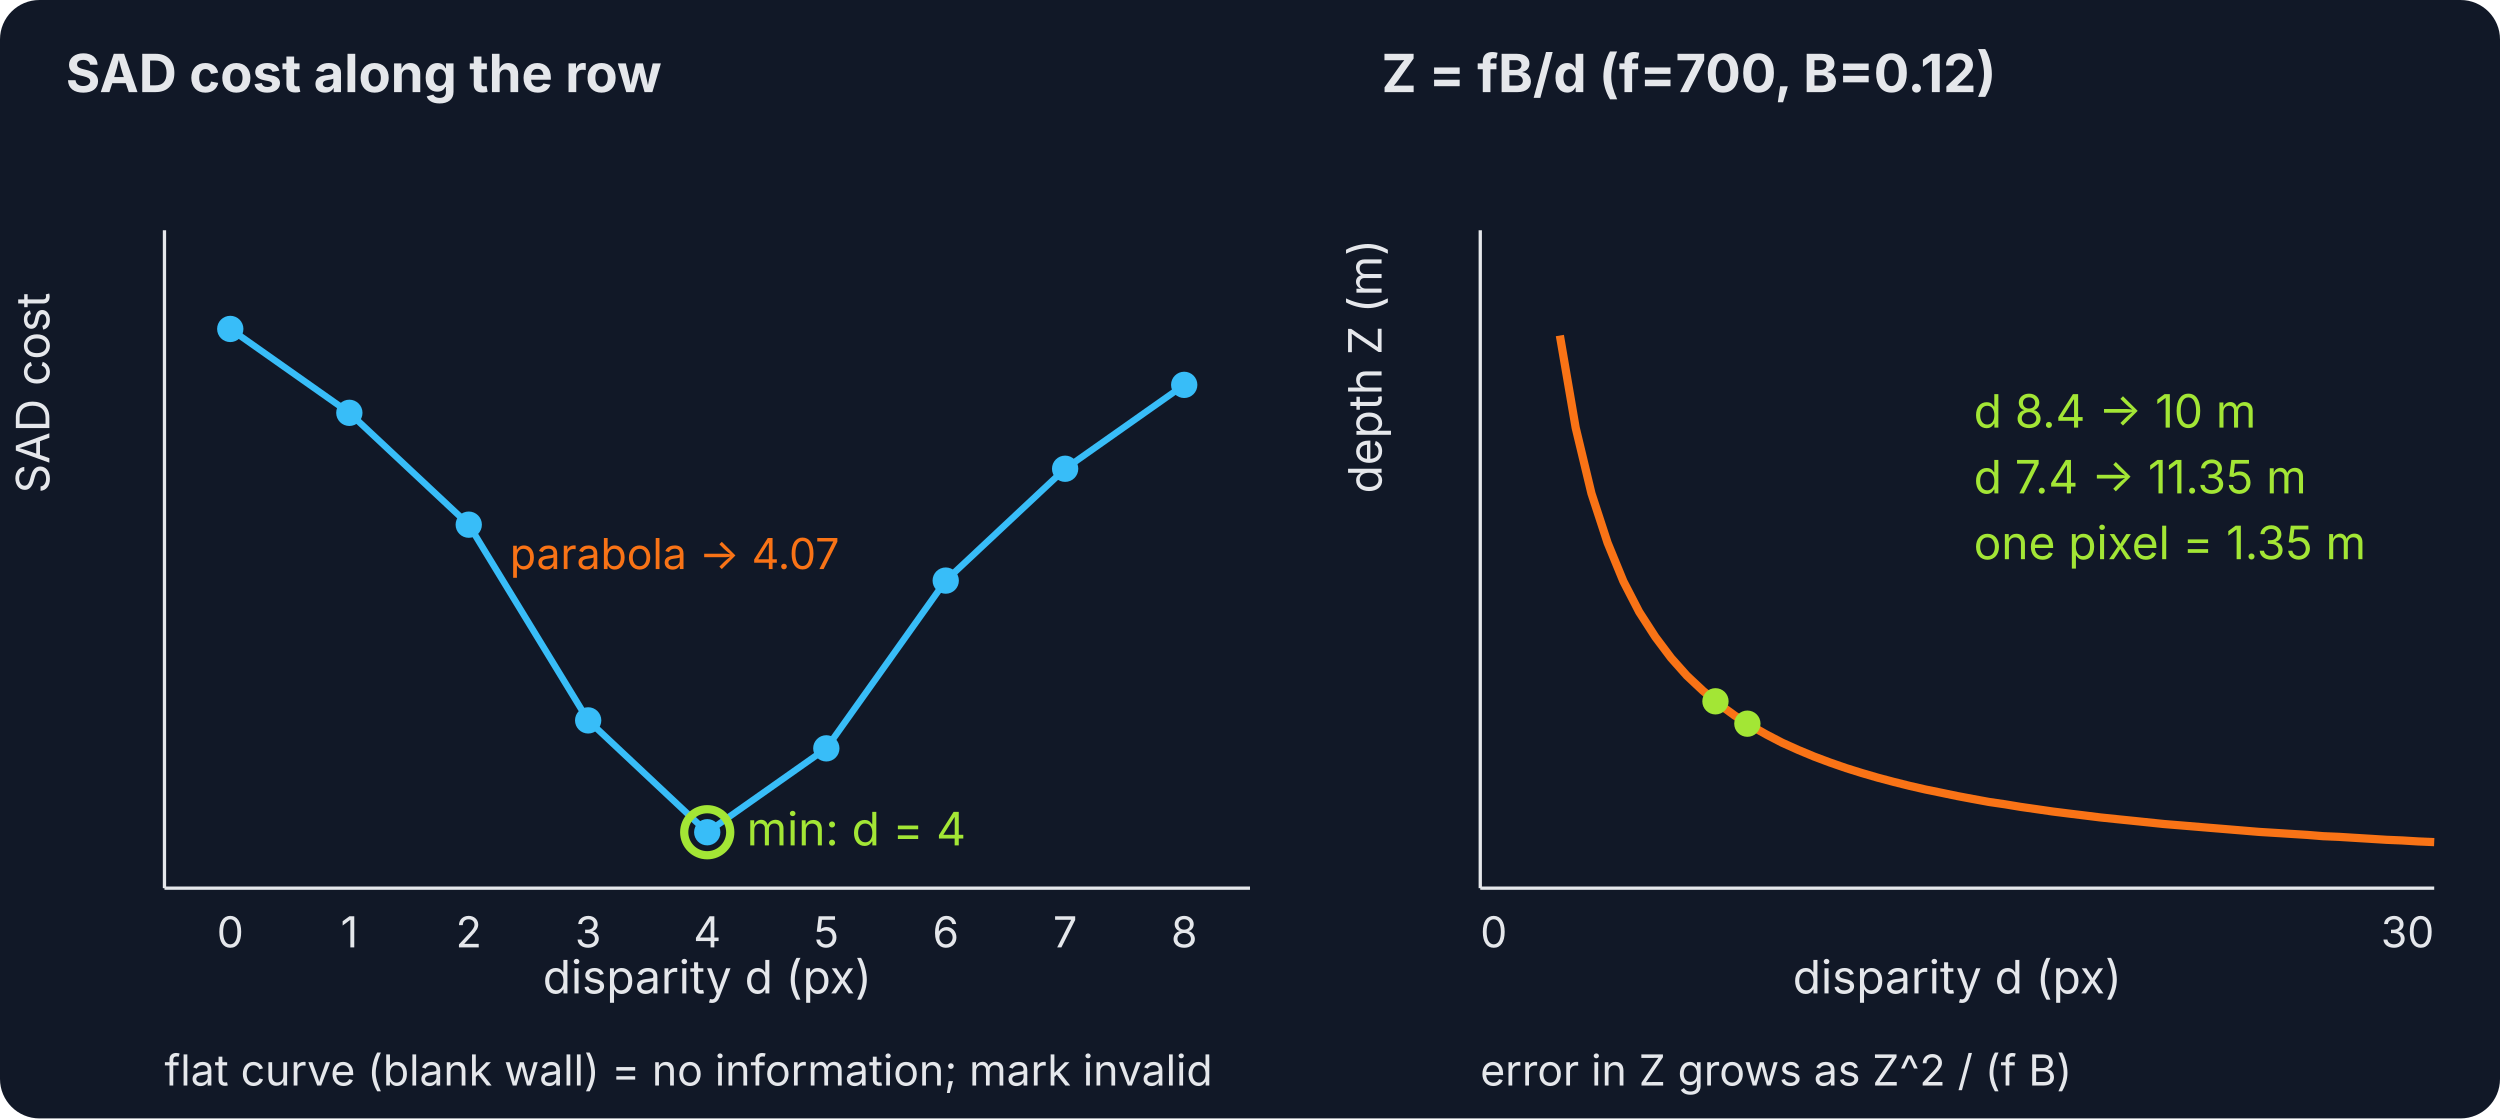
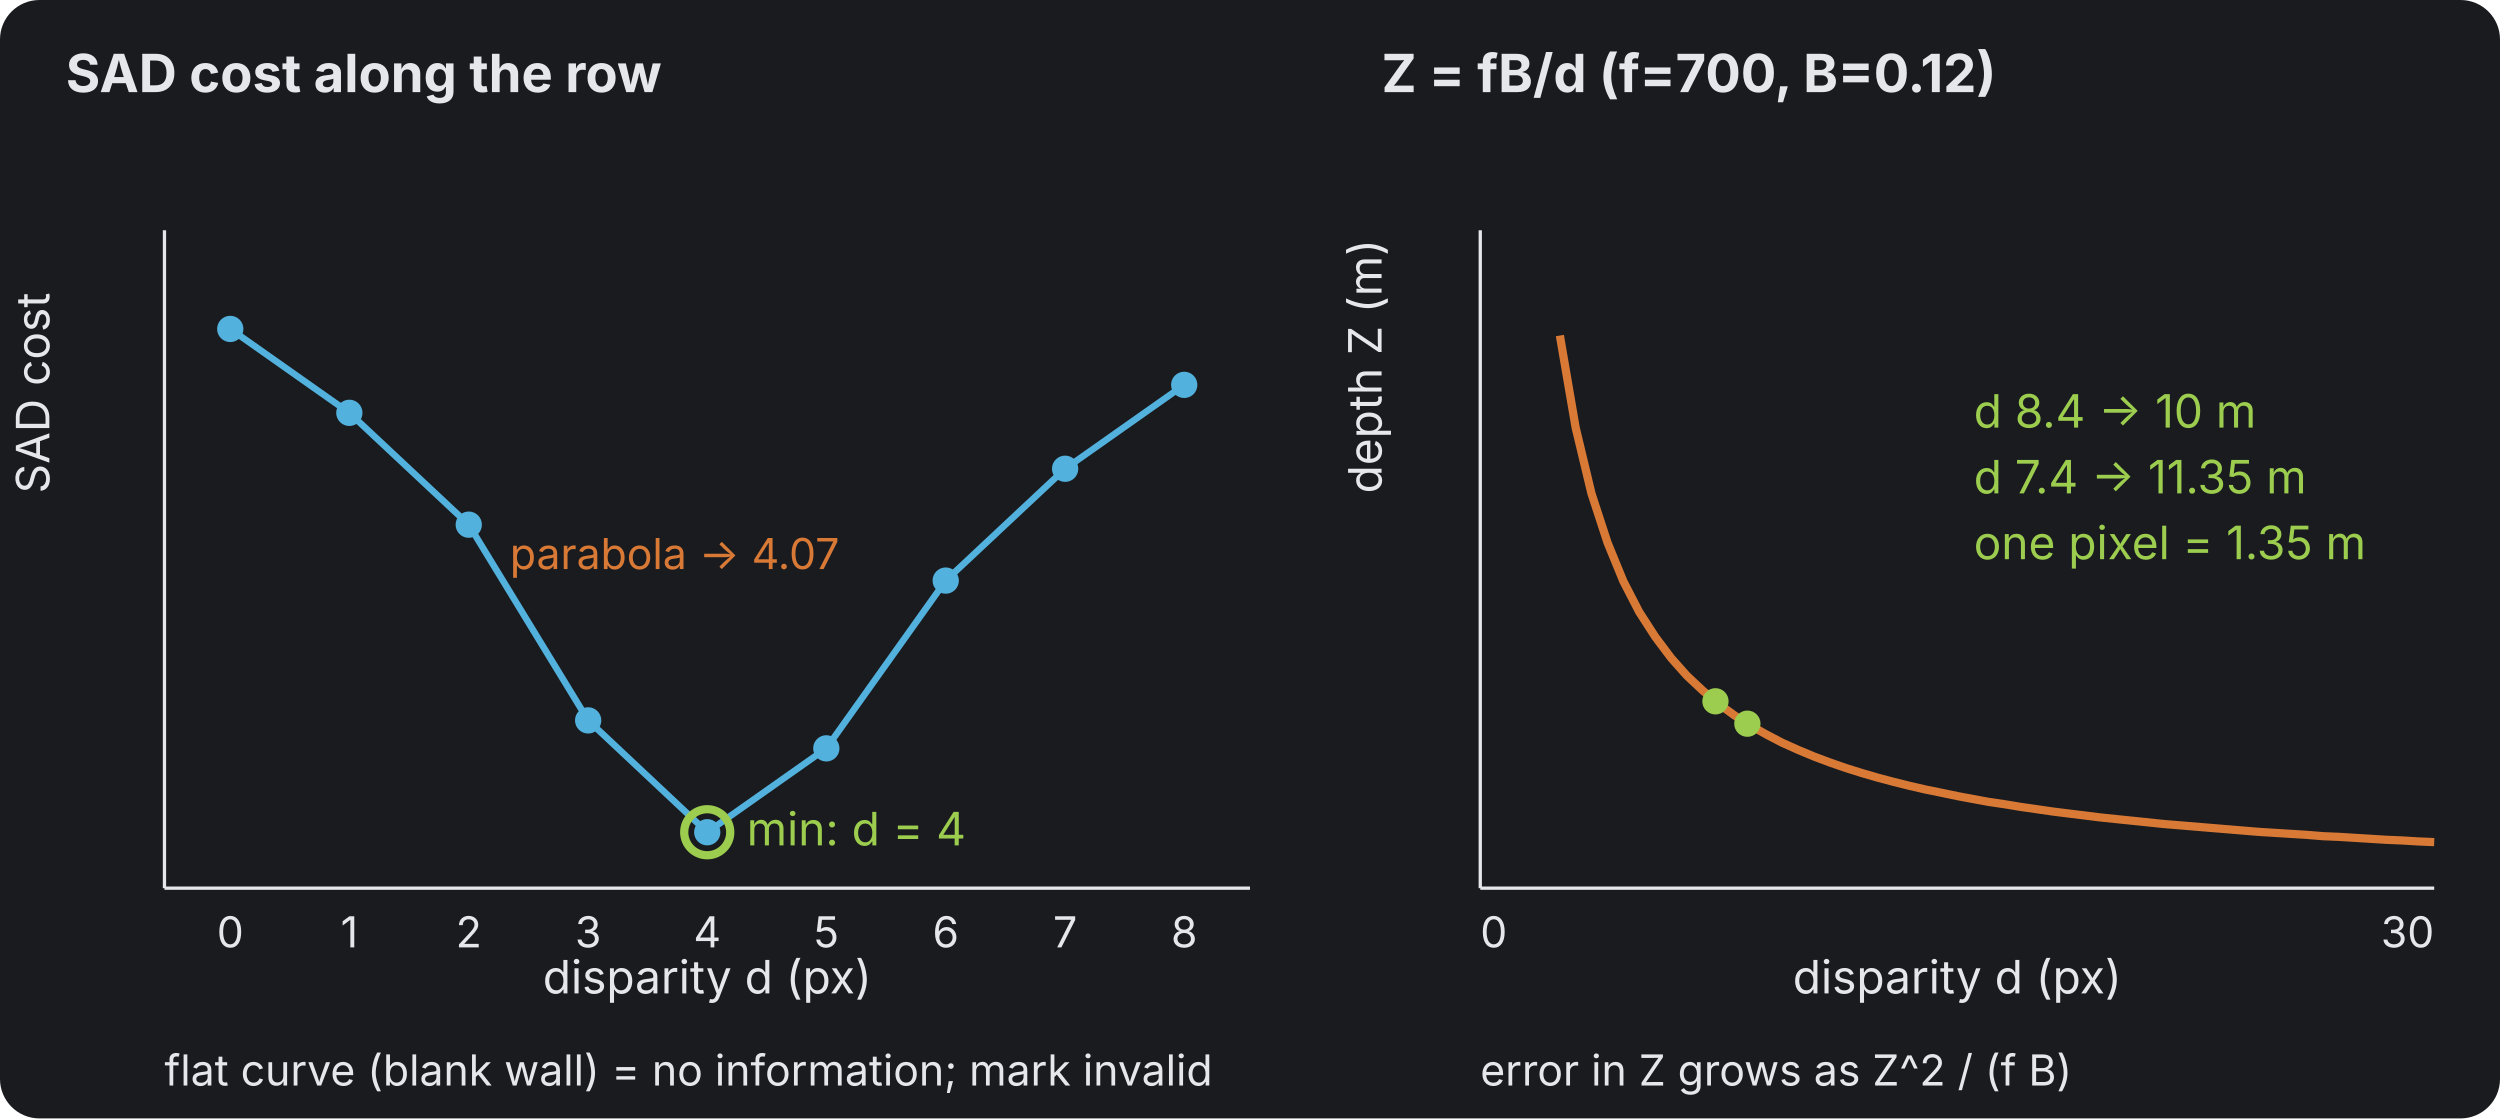
<svg xmlns="http://www.w3.org/2000/svg" viewBox="0 0 760 340" font-family="Inter, Arial, sans-serif" font-size="14">
-   <rect width="760" height="340" fill="#111827" rx="12" />
+   <rect width="760" height="340" fill="#191b1f" rx="12" />
  <text x="20" y="28" fill="#e5e7eb" font-size="16" font-weight="bold">SAD cost along the row</text>
  <text x="420" y="28" fill="#e5e7eb" font-size="16" font-weight="bold">Z = fB/d (f=700, B=0.12)</text>
  <line x1="50" y1="270" x2="380" y2="270" stroke="#e5e7eb" />
  <line x1="50" y1="270" x2="50" y2="70" stroke="#e5e7eb" />
-   <circle cx="70.0" cy="100.0" r="4" fill="#38bdf8" />
+   <circle cx="70.0" cy="100.0" r="4" fill="#53b2dd" />
  <text x="70.0" y="288" text-anchor="middle" fill="#e5e7eb" font-size="13">0</text>
-   <circle cx="106.2" cy="125.5" r="4" fill="#38bdf8" />
+   <circle cx="106.2" cy="125.5" r="4" fill="#53b2dd" />
  <text x="106.2" y="288" text-anchor="middle" fill="#e5e7eb" font-size="13">1</text>
-   <circle cx="142.5" cy="159.5" r="4" fill="#38bdf8" />
+   <circle cx="142.5" cy="159.5" r="4" fill="#53b2dd" />
  <text x="142.5" y="288" text-anchor="middle" fill="#e5e7eb" font-size="13">2</text>
-   <circle cx="178.8" cy="219.0" r="4" fill="#38bdf8" />
+   <circle cx="178.8" cy="219.0" r="4" fill="#53b2dd" />
  <text x="178.8" y="288" text-anchor="middle" fill="#e5e7eb" font-size="13">3</text>
-   <circle cx="215.0" cy="253.0" r="4" fill="#38bdf8" />
+   <circle cx="215.0" cy="253.0" r="4" fill="#53b2dd" />
  <text x="215.0" y="288" text-anchor="middle" fill="#e5e7eb" font-size="13">4</text>
-   <circle cx="251.2" cy="227.5" r="4" fill="#38bdf8" />
+   <circle cx="251.2" cy="227.5" r="4" fill="#53b2dd" />
  <text x="251.2" y="288" text-anchor="middle" fill="#e5e7eb" font-size="13">5</text>
-   <circle cx="287.5" cy="176.5" r="4" fill="#38bdf8" />
+   <circle cx="287.5" cy="176.5" r="4" fill="#53b2dd" />
  <text x="287.5" y="288" text-anchor="middle" fill="#e5e7eb" font-size="13">6</text>
-   <circle cx="323.8" cy="142.5" r="4" fill="#38bdf8" />
+   <circle cx="323.8" cy="142.5" r="4" fill="#53b2dd" />
  <text x="323.8" y="288" text-anchor="middle" fill="#e5e7eb" font-size="13">7</text>
-   <circle cx="360.0" cy="117.0" r="4" fill="#38bdf8" />
+   <circle cx="360.0" cy="117.0" r="4" fill="#53b2dd" />
  <text x="360.0" y="288" text-anchor="middle" fill="#e5e7eb" font-size="13">8</text>
-   <polyline fill="none" stroke="#38bdf8" stroke-width="2" points="70.0,100.0 106.2,125.5 142.5,159.5 178.8,219.0 215.0,253.0 251.2,227.5 287.5,176.5 323.8,142.5 360.0,117.0" />
-   <circle cx="215.0" cy="253.0" r="7" fill="none" stroke="#a3e635" stroke-width="2.5" />
-   <text x="227.0" y="257.0" fill="#a3e635">min: d = 4</text>
-   <text x="155.0" y="173.0" fill="#f97316" font-size="13">parabola -&gt; 4.07</text>
+   <polyline fill="none" stroke="#53b2dd" stroke-width="2" points="70.0,100.0 106.2,125.5 142.5,159.5 178.8,219.0 215.0,253.0 251.2,227.5 287.5,176.5 323.8,142.5 360.0,117.0" />
+   <circle cx="215.0" cy="253.0" r="7" fill="none" stroke="#9ccd4e" stroke-width="2.5" />
+   <text x="227.0" y="257.0" fill="#9ccd4e">min: d = 4</text>
+   <text x="155.0" y="173.0" fill="#d97936" font-size="13">parabola -&gt; 4.07</text>
  <text x="215.0" y="302" text-anchor="middle" fill="#e5e7eb">disparity d (px)</text>
  <text x="15" y="150" fill="#e5e7eb" transform="rotate(-90 15 150)">SAD cost</text>
  <text x="50" y="330" fill="#e5e7eb" font-size="13">flat curve (blank wall) = no information; mark invalid</text>
  <line x1="450" y1="270" x2="740" y2="270" stroke="#e5e7eb" />
  <line x1="450" y1="270" x2="450" y2="70" stroke="#e5e7eb" />
-   <polyline fill="none" stroke="#f97316" stroke-width="2.5" points="474.2,102.0 479.0,130.0 483.8,150.0 488.7,165.0 493.5,176.7 498.3,186.0 503.2,193.6 508.0,200.0 512.8,205.4 517.7,210.0 522.5,214.0 527.3,217.5 532.2,220.6 537.0,223.3 541.8,225.8 546.7,228.0 551.5,230.0 556.3,231.8 561.2,233.5 566.0,235.0 570.8,236.4 575.7,237.7 580.5,238.9 585.3,240.0 590.2,241.0 595.0,242.0 599.8,242.9 604.7,243.8 609.5,244.5 614.3,245.3 619.2,246.0 624.0,246.7 628.8,247.3 633.7,247.9 638.5,248.5 643.3,249.0 648.2,249.5 653.0,250.0 657.8,250.5 662.7,250.9 667.5,251.3 672.3,251.7 677.2,252.1 682.0,252.5 686.8,252.9 691.7,253.2 696.5,253.5 701.3,253.8 706.2,254.2 711.0,254.4 715.8,254.7 720.7,255.0 725.5,255.3 730.3,255.5 735.2,255.8 740.0,256.0" />
-   <circle cx="531.2" cy="220.0" r="4" fill="#a3e635" />
-   <circle cx="521.5" cy="213.2" r="4" fill="#a3e635" />
-   <text x="600" y="130" fill="#a3e635">d 8.4 -&gt; 10 m</text>
-   <text x="600" y="150" fill="#a3e635">d 7.4 -&gt; 11.35 m</text>
-   <text x="600" y="170" fill="#a3e635">one pixel = 1.35 m</text>
+   <polyline fill="none" stroke="#d97936" stroke-width="2.5" points="474.2,102.0 479.0,130.0 483.8,150.0 488.7,165.0 493.5,176.7 498.3,186.0 503.2,193.6 508.0,200.0 512.8,205.4 517.7,210.0 522.5,214.0 527.3,217.5 532.2,220.6 537.0,223.3 541.8,225.8 546.7,228.0 551.5,230.0 556.3,231.8 561.2,233.5 566.0,235.0 570.8,236.4 575.7,237.7 580.5,238.9 585.3,240.0 590.2,241.0 595.0,242.0 599.8,242.9 604.7,243.8 609.5,244.5 614.3,245.3 619.2,246.0 624.0,246.7 628.8,247.3 633.7,247.9 638.5,248.5 643.3,249.0 648.2,249.5 653.0,250.0 657.8,250.5 662.7,250.9 667.5,251.3 672.3,251.7 677.2,252.1 682.0,252.5 686.8,252.9 691.7,253.2 696.5,253.5 701.3,253.8 706.2,254.2 711.0,254.4 715.8,254.7 720.7,255.0 725.5,255.3 730.3,255.5 735.2,255.8 740.0,256.0" />
+   <circle cx="531.2" cy="220.0" r="4" fill="#9ccd4e" />
+   <circle cx="521.5" cy="213.2" r="4" fill="#9ccd4e" />
+   <text x="600" y="130" fill="#9ccd4e">d 8.4 -&gt; 10 m</text>
+   <text x="600" y="150" fill="#9ccd4e">d 7.4 -&gt; 11.35 m</text>
+   <text x="600" y="170" fill="#9ccd4e">one pixel = 1.35 m</text>
  <text x="595.0" y="302" text-anchor="middle" fill="#e5e7eb">disparity d (px)</text>
  <text x="420" y="150" fill="#e5e7eb" transform="rotate(-90 420 150)">depth Z (m)</text>
  <text x="450" y="288" fill="#e5e7eb" font-size="13">0</text>
  <text x="740" y="288" text-anchor="end" fill="#e5e7eb" font-size="13">30</text>
  <text x="450" y="330" fill="#e5e7eb" font-size="13">error in Z grows as Z^2 / (f B)</text>
</svg>
